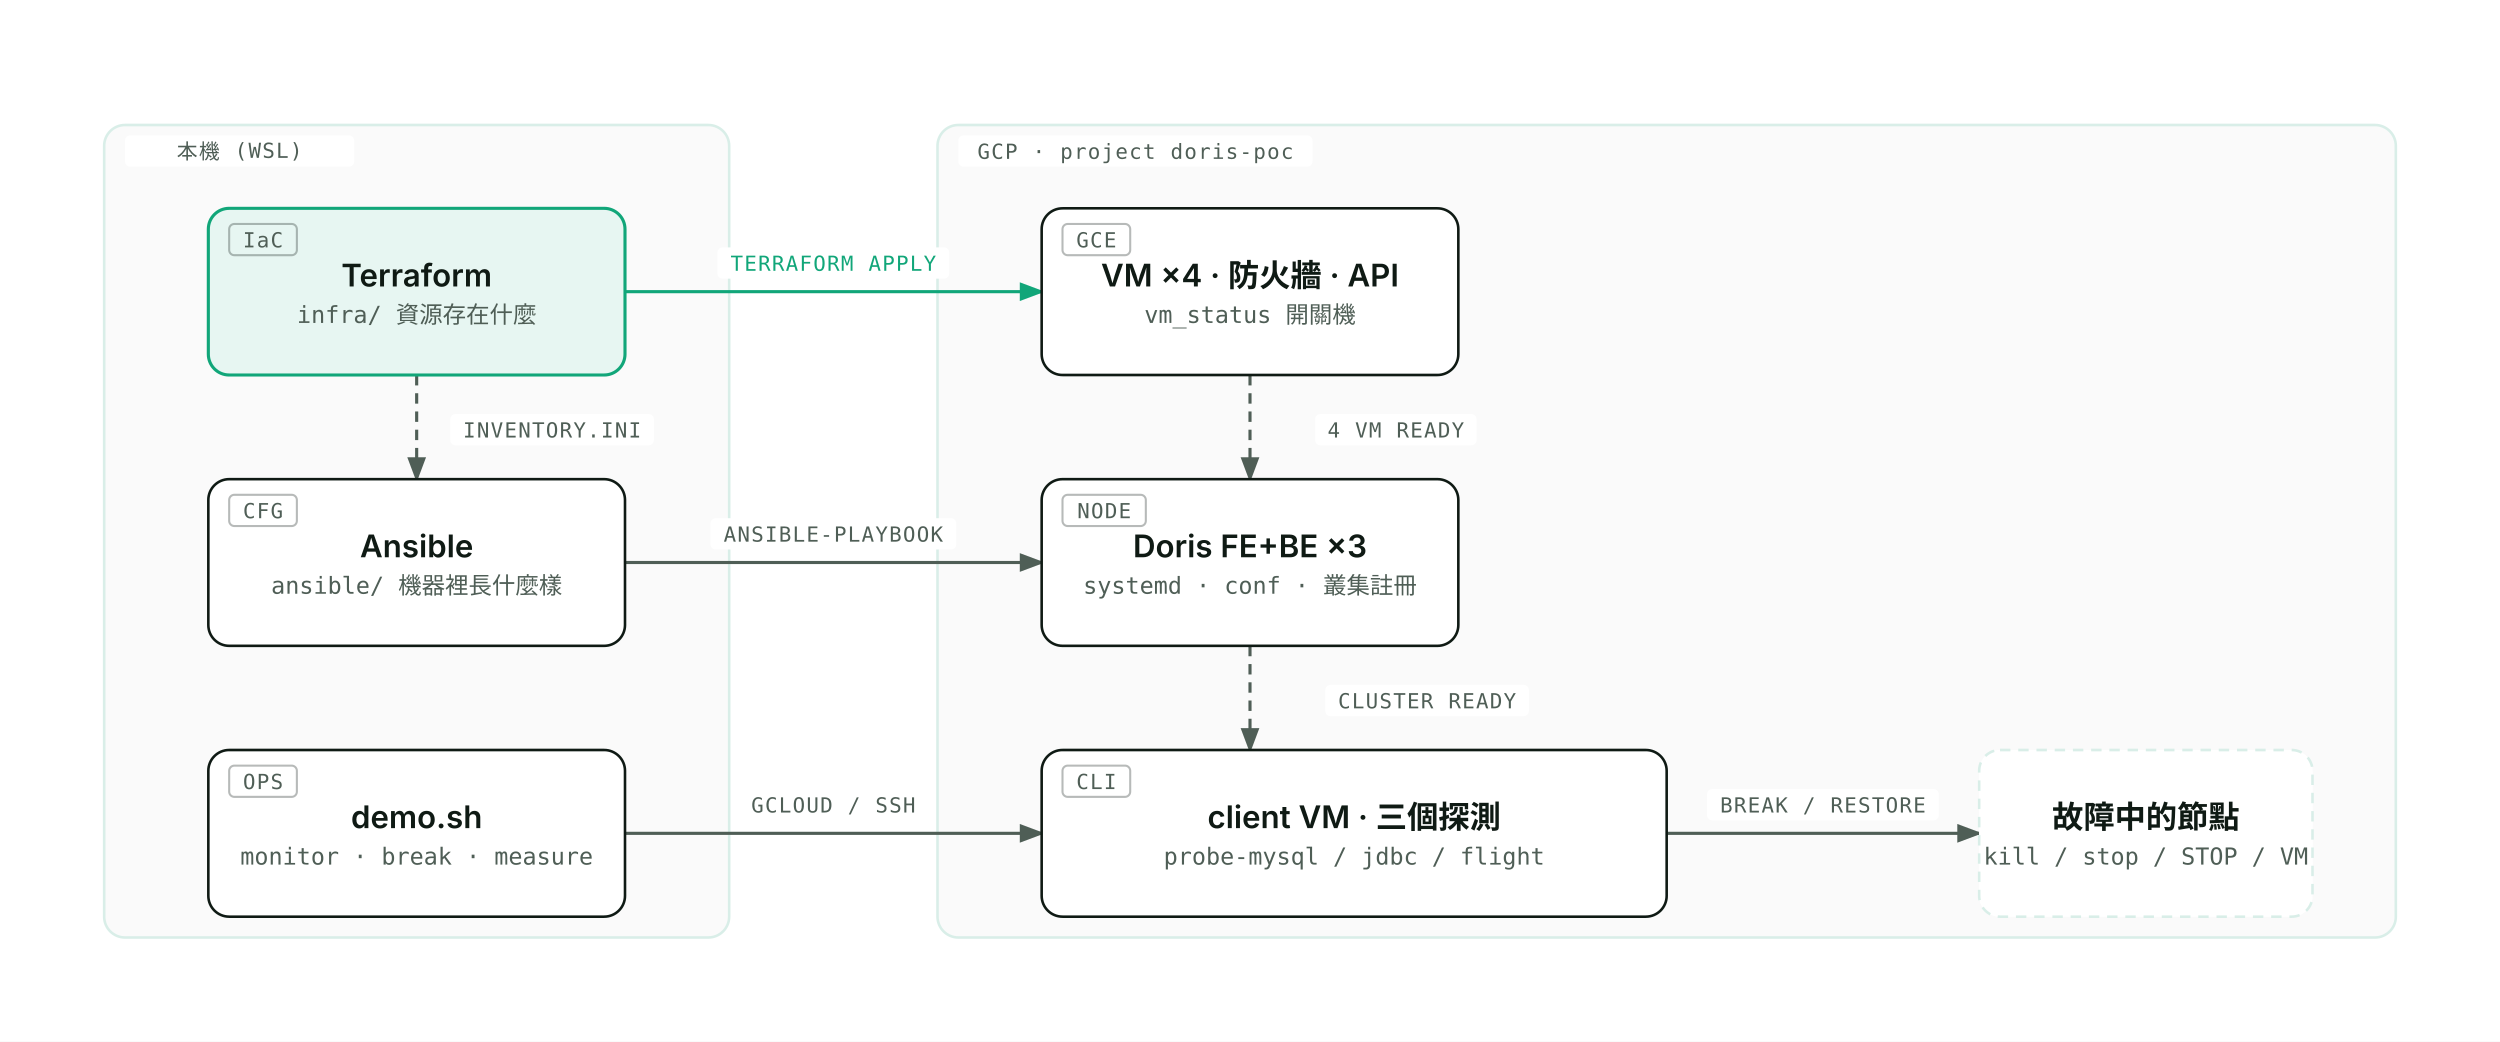
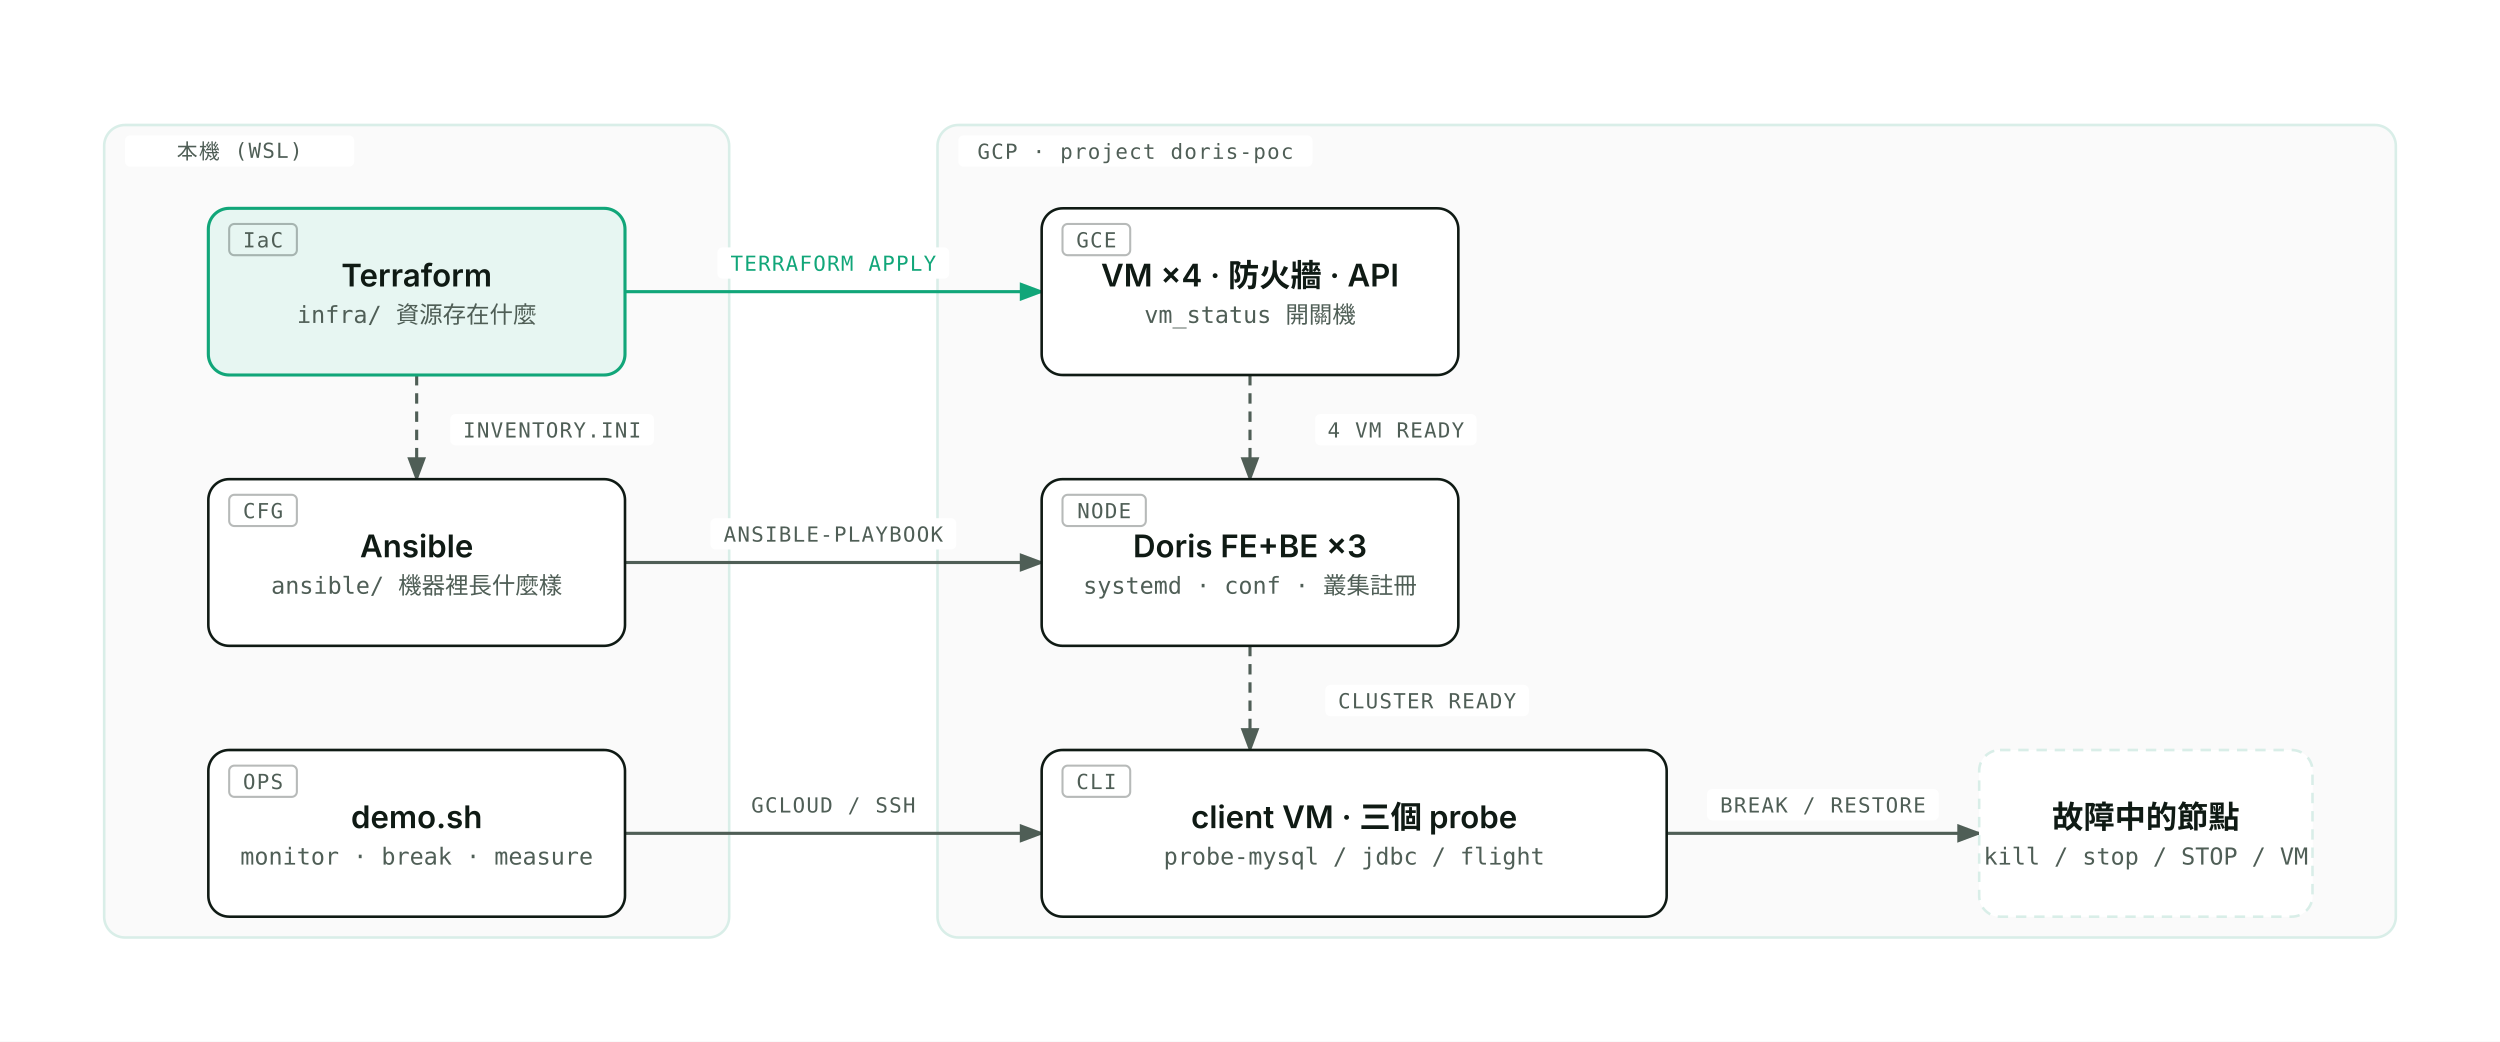
<svg xmlns="http://www.w3.org/2000/svg" viewBox="0 0 960 400" role="img" aria-labelledby="fl-t fl-d">
  <defs>
    <marker id="arrow" markerWidth="8" markerHeight="6" refX="7" refY="3" orient="auto">
      <polygon points="0 0, 8 3, 0 6" fill="#4f5e56" />
    </marker>
    <marker id="arrow-g" markerWidth="8" markerHeight="6" refX="7" refY="3" orient="auto">
      <polygon points="0 0, 8 3, 0 6" fill="#11a679" />
    </marker>
  </defs>
  <rect width="100%" height="100%" fill="#fff" />
  <rect x="40" y="48" width="240" height="312" rx="8" fill="rgba(15,26,20,.02)" stroke="#d9eee8" />
  <rect x="48" y="52" width="88" height="12" rx="2" fill="#fff" />
  <text x="92" y="61" font-family="JetBrains Mono,monospace" font-size="8" fill="#4f5e56" letter-spacing="0.06em" text-anchor="middle">本機 (WSL)</text>
  <rect x="360" y="48" width="560" height="312" rx="8" fill="rgba(15,26,20,.02)" stroke="#d9eee8" />
  <rect x="368" y="52" width="136" height="12" rx="2" fill="#fff" />
  <text x="436" y="61" font-family="JetBrains Mono,monospace" font-size="8" fill="#4f5e56" letter-spacing="0.06em" text-anchor="middle">GCP · project doris-poc</text>
  <path d="M240,112 H400" fill="none" stroke="#11a679" stroke-width="1.2" marker-end="url(#arrow-g)" />
  <rect x="275.5" y="95" width="89.0" height="12" rx="2" fill="#fff" />
  <text x="320" y="104" font-family="JetBrains Mono,monospace" font-size="8" fill="#11a679" letter-spacing="0.06em" text-anchor="middle">TERRAFORM APPLY</text>
  <path d="M240,216 H400" fill="none" stroke="#4f5e56" stroke-width="1.2" marker-end="url(#arrow)" />
  <rect x="272.8" y="199" width="94.4" height="12" rx="2" fill="#fff" />
  <text x="320" y="208" font-family="JetBrains Mono,monospace" font-size="8" fill="#4f5e56" letter-spacing="0.06em" text-anchor="middle">ANSIBLE-PLAYBOOK</text>
  <path d="M240,320 H400" fill="none" stroke="#4f5e56" stroke-width="1.2" marker-end="url(#arrow)" />
  <rect x="283.6" y="303" width="72.8" height="12" rx="2" fill="#fff" />
  <text x="320" y="312" font-family="JetBrains Mono,monospace" font-size="8" fill="#4f5e56" letter-spacing="0.06em" text-anchor="middle">GCLOUD / SSH</text>
  <path d="M160,144 V184" fill="none" stroke="#4f5e56" stroke-width="1.2" stroke-dasharray="4,3" marker-end="url(#arrow)" />
  <rect x="172.9" y="159" width="78.2" height="12" rx="2" fill="#fff" />
  <text x="212" y="168" font-family="JetBrains Mono,monospace" font-size="8" fill="#4f5e56" letter-spacing="0.06em" text-anchor="middle">INVENTORY.INI</text>
  <path d="M480,144 V184" fill="none" stroke="#4f5e56" stroke-width="1.2" stroke-dasharray="4,3" marker-end="url(#arrow)" />
  <rect x="505.0" y="159" width="62.0" height="12" rx="2" fill="#fff" />
  <text x="536" y="168" font-family="JetBrains Mono,monospace" font-size="8" fill="#4f5e56" letter-spacing="0.06em" text-anchor="middle">4 VM READY</text>
  <path d="M480,248 V288" fill="none" stroke="#4f5e56" stroke-width="1.2" stroke-dasharray="4,3" marker-end="url(#arrow)" />
  <rect x="508.9" y="263" width="78.2" height="12" rx="2" fill="#fff" />
  <text x="548" y="272" font-family="JetBrains Mono,monospace" font-size="8" fill="#4f5e56" letter-spacing="0.06em" text-anchor="middle">CLUSTER READY</text>
  <path d="M640,320 H760" fill="none" stroke="#4f5e56" stroke-width="1.2" marker-end="url(#arrow)" />
  <rect x="655.5" y="303" width="89.0" height="12" rx="2" fill="#fff" />
  <text x="700" y="312" font-family="JetBrains Mono,monospace" font-size="8" fill="#4f5e56" letter-spacing="0.06em" text-anchor="middle">BREAK / RESTORE</text>
  <rect x="80" y="80" width="160" height="64" rx="8" fill="#fff" />
  <rect x="80" y="80" width="160" height="64" rx="8" fill="rgba(17,166,121,.10)" stroke="#11a679" stroke-width="1.2" />
  <rect x="88" y="86" width="26" height="12" rx="2" fill="transparent" stroke="rgba(15,26,20,.3)" stroke-width="0.8" />
  <text x="101" y="95" font-family="JetBrains Mono,monospace" font-size="8" fill="#4f5e56" letter-spacing="0.06em" text-anchor="middle">IaC</text>
  <text x="160.0" y="110.0" font-family="Inter,Noto Sans TC,sans-serif" font-size="12" font-weight="600" fill="#0f1a14" text-anchor="middle">Terraform</text>
  <text x="160.0" y="124.0" font-family="JetBrains Mono,monospace" font-size="9" fill="#4f5e56" text-anchor="middle">infra/  資源存在什麼</text>
  <rect x="80" y="184" width="160" height="64" rx="8" fill="#fff" />
  <rect x="80" y="184" width="160" height="64" rx="8" fill="#fff" stroke="#0f1a14" stroke-width="1" />
  <rect x="88" y="190" width="26" height="12" rx="2" fill="transparent" stroke="rgba(15,26,20,.3)" stroke-width="0.8" />
  <text x="101" y="199" font-family="JetBrains Mono,monospace" font-size="8" fill="#4f5e56" letter-spacing="0.06em" text-anchor="middle">CFG</text>
  <text x="160.0" y="214.0" font-family="Inter,Noto Sans TC,sans-serif" font-size="12" font-weight="600" fill="#0f1a14" text-anchor="middle">Ansible</text>
  <text x="160.0" y="228.0" font-family="JetBrains Mono,monospace" font-size="9" fill="#4f5e56" text-anchor="middle">ansible/  機器裡長什麼樣</text>
  <rect x="80" y="288" width="160" height="64" rx="8" fill="#fff" />
  <rect x="80" y="288" width="160" height="64" rx="8" fill="#fff" stroke="#0f1a14" stroke-width="1" />
  <rect x="88" y="294" width="26" height="12" rx="2" fill="transparent" stroke="rgba(15,26,20,.3)" stroke-width="0.8" />
  <text x="101" y="303" font-family="JetBrains Mono,monospace" font-size="8" fill="#4f5e56" letter-spacing="0.06em" text-anchor="middle">OPS</text>
  <text x="160.0" y="318.0" font-family="Inter,Noto Sans TC,sans-serif" font-size="12" font-weight="600" fill="#0f1a14" text-anchor="middle">demo.sh</text>
  <text x="160.0" y="332.0" font-family="JetBrains Mono,monospace" font-size="9" fill="#4f5e56" text-anchor="middle">monitor · break · measure</text>
  <rect x="400" y="80" width="160" height="64" rx="8" fill="#fff" />
  <rect x="400" y="80" width="160" height="64" rx="8" fill="#fff" stroke="#0f1a14" stroke-width="1" />
  <rect x="408" y="86" width="26" height="12" rx="2" fill="transparent" stroke="rgba(15,26,20,.3)" stroke-width="0.8" />
  <text x="421" y="95" font-family="JetBrains Mono,monospace" font-size="8" fill="#4f5e56" letter-spacing="0.06em" text-anchor="middle">GCE</text>
  <text x="480.0" y="110.0" font-family="Inter,Noto Sans TC,sans-serif" font-size="12" font-weight="600" fill="#0f1a14" text-anchor="middle">VM ×4 · 防火牆 · API</text>
  <text x="480.0" y="124.0" font-family="JetBrains Mono,monospace" font-size="9" fill="#4f5e56" text-anchor="middle">vm_status 開關機</text>
  <rect x="400" y="184" width="160" height="64" rx="8" fill="#fff" />
  <rect x="400" y="184" width="160" height="64" rx="8" fill="#fff" stroke="#0f1a14" stroke-width="1" />
  <rect x="408" y="190" width="32" height="12" rx="2" fill="transparent" stroke="rgba(15,26,20,.3)" stroke-width="0.8" />
  <text x="424" y="199" font-family="JetBrains Mono,monospace" font-size="8" fill="#4f5e56" letter-spacing="0.06em" text-anchor="middle">NODE</text>
  <text x="480.0" y="214.0" font-family="Inter,Noto Sans TC,sans-serif" font-size="12" font-weight="600" fill="#0f1a14" text-anchor="middle">Doris FE+BE ×3</text>
  <text x="480.0" y="228.0" font-family="JetBrains Mono,monospace" font-size="9" fill="#4f5e56" text-anchor="middle">systemd · conf · 叢集註冊</text>
  <rect x="400" y="288" width="240" height="64" rx="8" fill="#fff" />
  <rect x="400" y="288" width="240" height="64" rx="8" fill="#fff" stroke="#0f1a14" stroke-width="1" />
  <rect x="408" y="294" width="26" height="12" rx="2" fill="transparent" stroke="rgba(15,26,20,.3)" stroke-width="0.8" />
  <text x="421" y="303" font-family="JetBrains Mono,monospace" font-size="8" fill="#4f5e56" letter-spacing="0.06em" text-anchor="middle">CLI</text>
-   <text x="520.0" y="318.0" font-family="Inter,Noto Sans TC,sans-serif" font-size="12" font-weight="600" fill="#0f1a14" text-anchor="middle">client VM · 三個探測</text>
+   <text x="520.0" y="318.0" font-family="Inter,Noto Sans TC,sans-serif" font-size="12" font-weight="600" fill="#0f1a14" text-anchor="middle">client VM · 三個 probe</text>
  <text x="520.0" y="332.0" font-family="JetBrains Mono,monospace" font-size="9" fill="#4f5e56" text-anchor="middle">probe-mysql / jdbc / flight</text>
  <rect x="760" y="288" width="128" height="64" rx="8" fill="#fff" />
  <rect x="760" y="288" width="128" height="64" rx="8" fill="#fff" stroke="#d9eee8" stroke-width="1" stroke-dasharray="4,3" />
  <text x="824.0" y="318.0" font-family="Inter,Noto Sans TC,sans-serif" font-size="12" font-weight="600" fill="#0f1a14" text-anchor="middle">故障中的節點</text>
  <text x="824.0" y="332.0" font-family="JetBrains Mono,monospace" font-size="9" fill="#4f5e56" text-anchor="middle">kill / stop / STOP / VM</text>
</svg>
